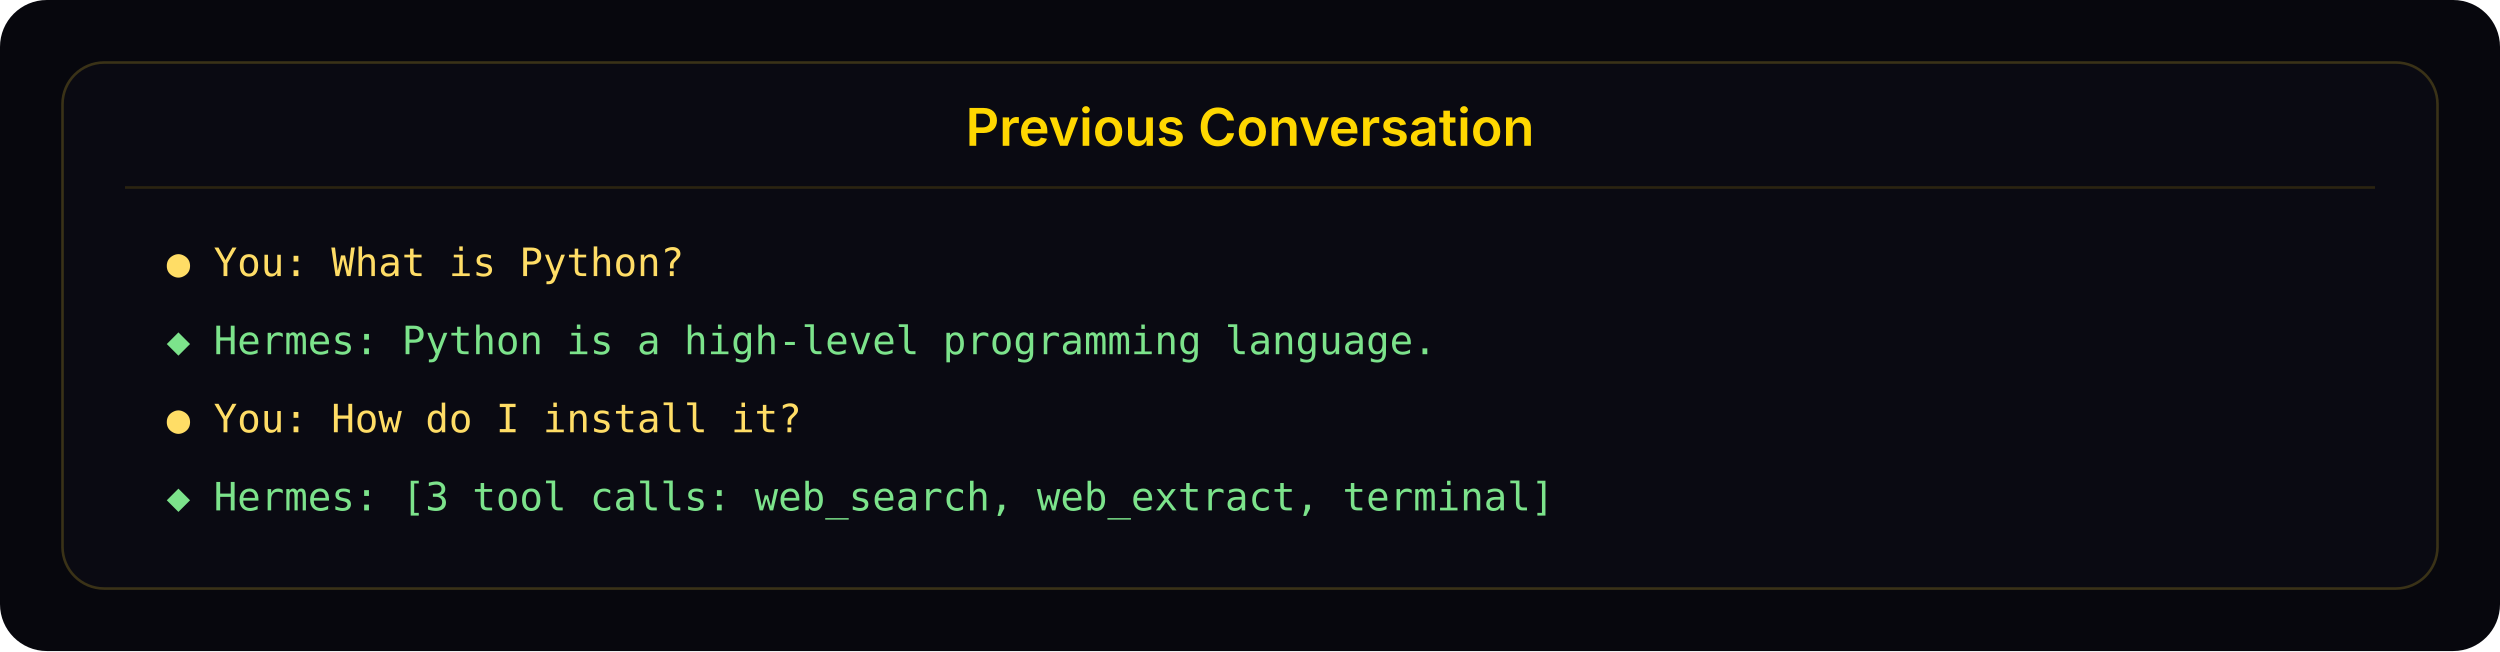
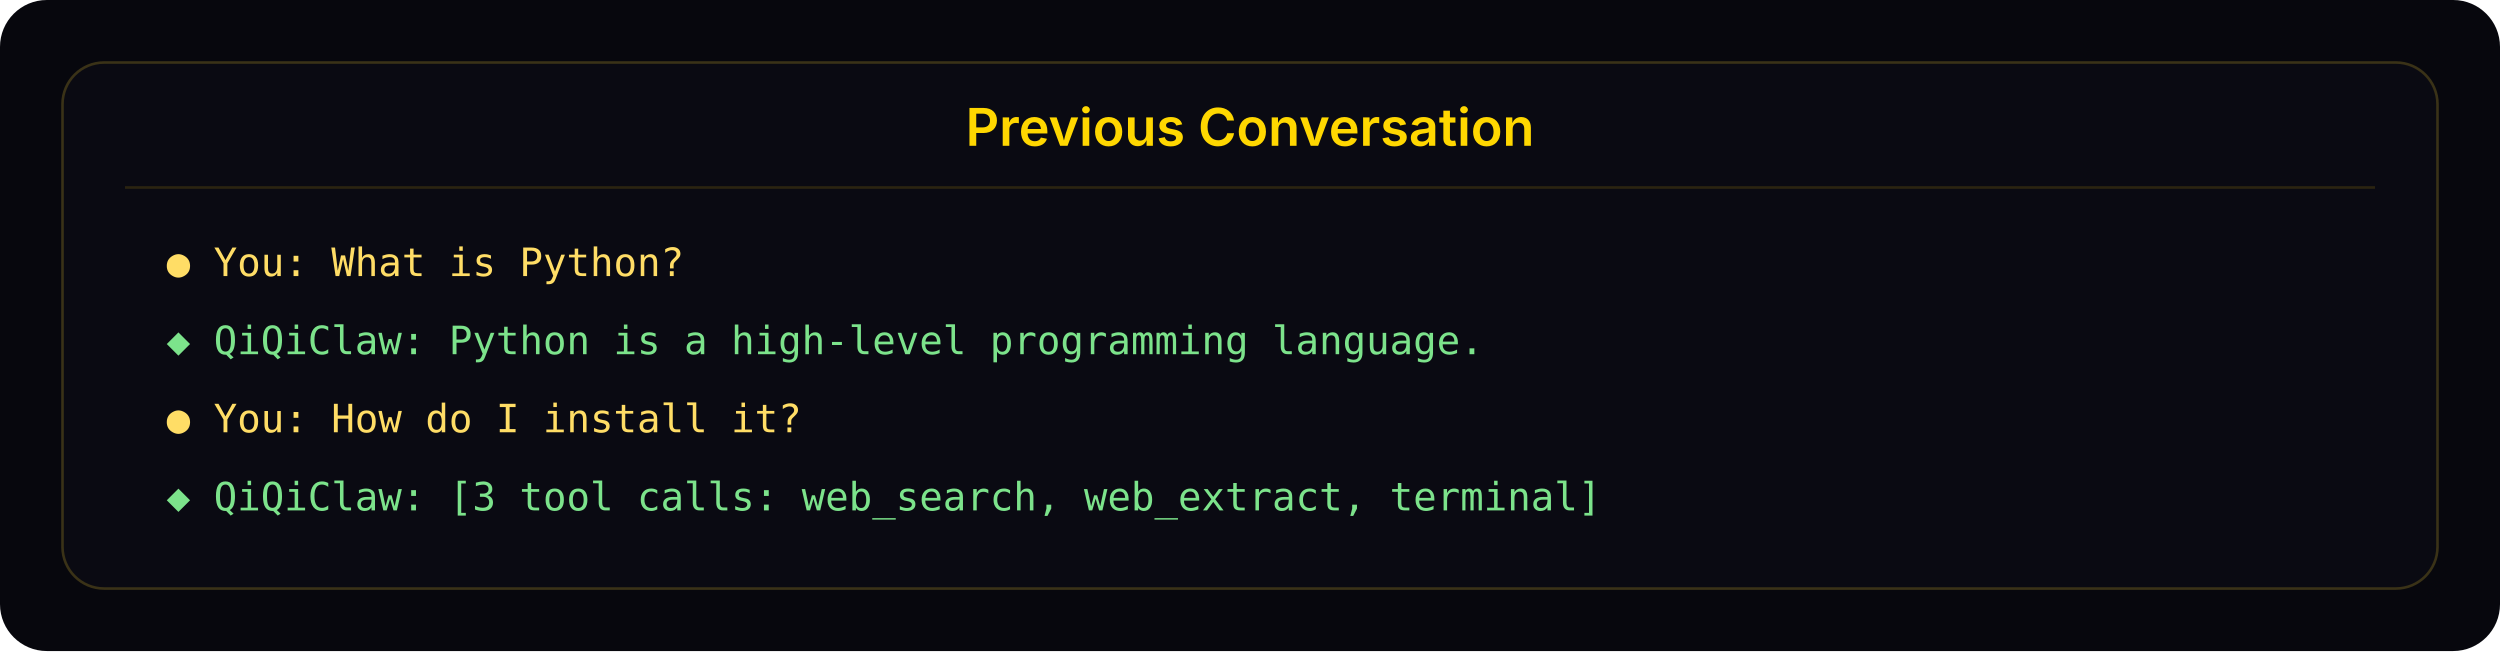
<svg xmlns="http://www.w3.org/2000/svg" width="960" height="250" viewBox="0 0 960 250" role="img" aria-labelledby="title desc">
  <rect width="960" height="250" rx="18" fill="#07070d" />
  <rect x="24" y="24" width="912" height="202" rx="16" fill="#0a0a12" stroke="#3a3217" />
  <text x="480" y="56" text-anchor="middle" fill="#ffd700" font-family="Inter, sans-serif" font-size="20" font-weight="600">Previous Conversation</text>
  <line x1="48" y1="72" x2="912" y2="72" stroke="#2b2410" />
  <text x="64" y="106" fill="#ffdd66" font-family="JetBrains Mono, monospace" font-size="15">● You: What is Python?</text>
-   <text x="64" y="136" fill="#7ce38b" font-family="JetBrains Mono, monospace" font-size="15">◆ Hermes: Python is a high-level programming language.</text>
+   <text x="64" y="136" fill="#7ce38b" font-family="JetBrains Mono, monospace" font-size="15">◆ QiQiClaw: Python is a high-level programming language.</text>
  <text x="64" y="166" fill="#ffdd66" font-family="JetBrains Mono, monospace" font-size="15">● You: How do I install it?</text>
-   <text x="64" y="196" fill="#7ce38b" font-family="JetBrains Mono, monospace" font-size="15">◆ Hermes: [3 tool calls: web_search, web_extract, terminal]</text>
+   <text x="64" y="196" fill="#7ce38b" font-family="JetBrains Mono, monospace" font-size="15">◆ QiQiClaw: [3 tool calls: web_search, web_extract, terminal]</text>
</svg>
